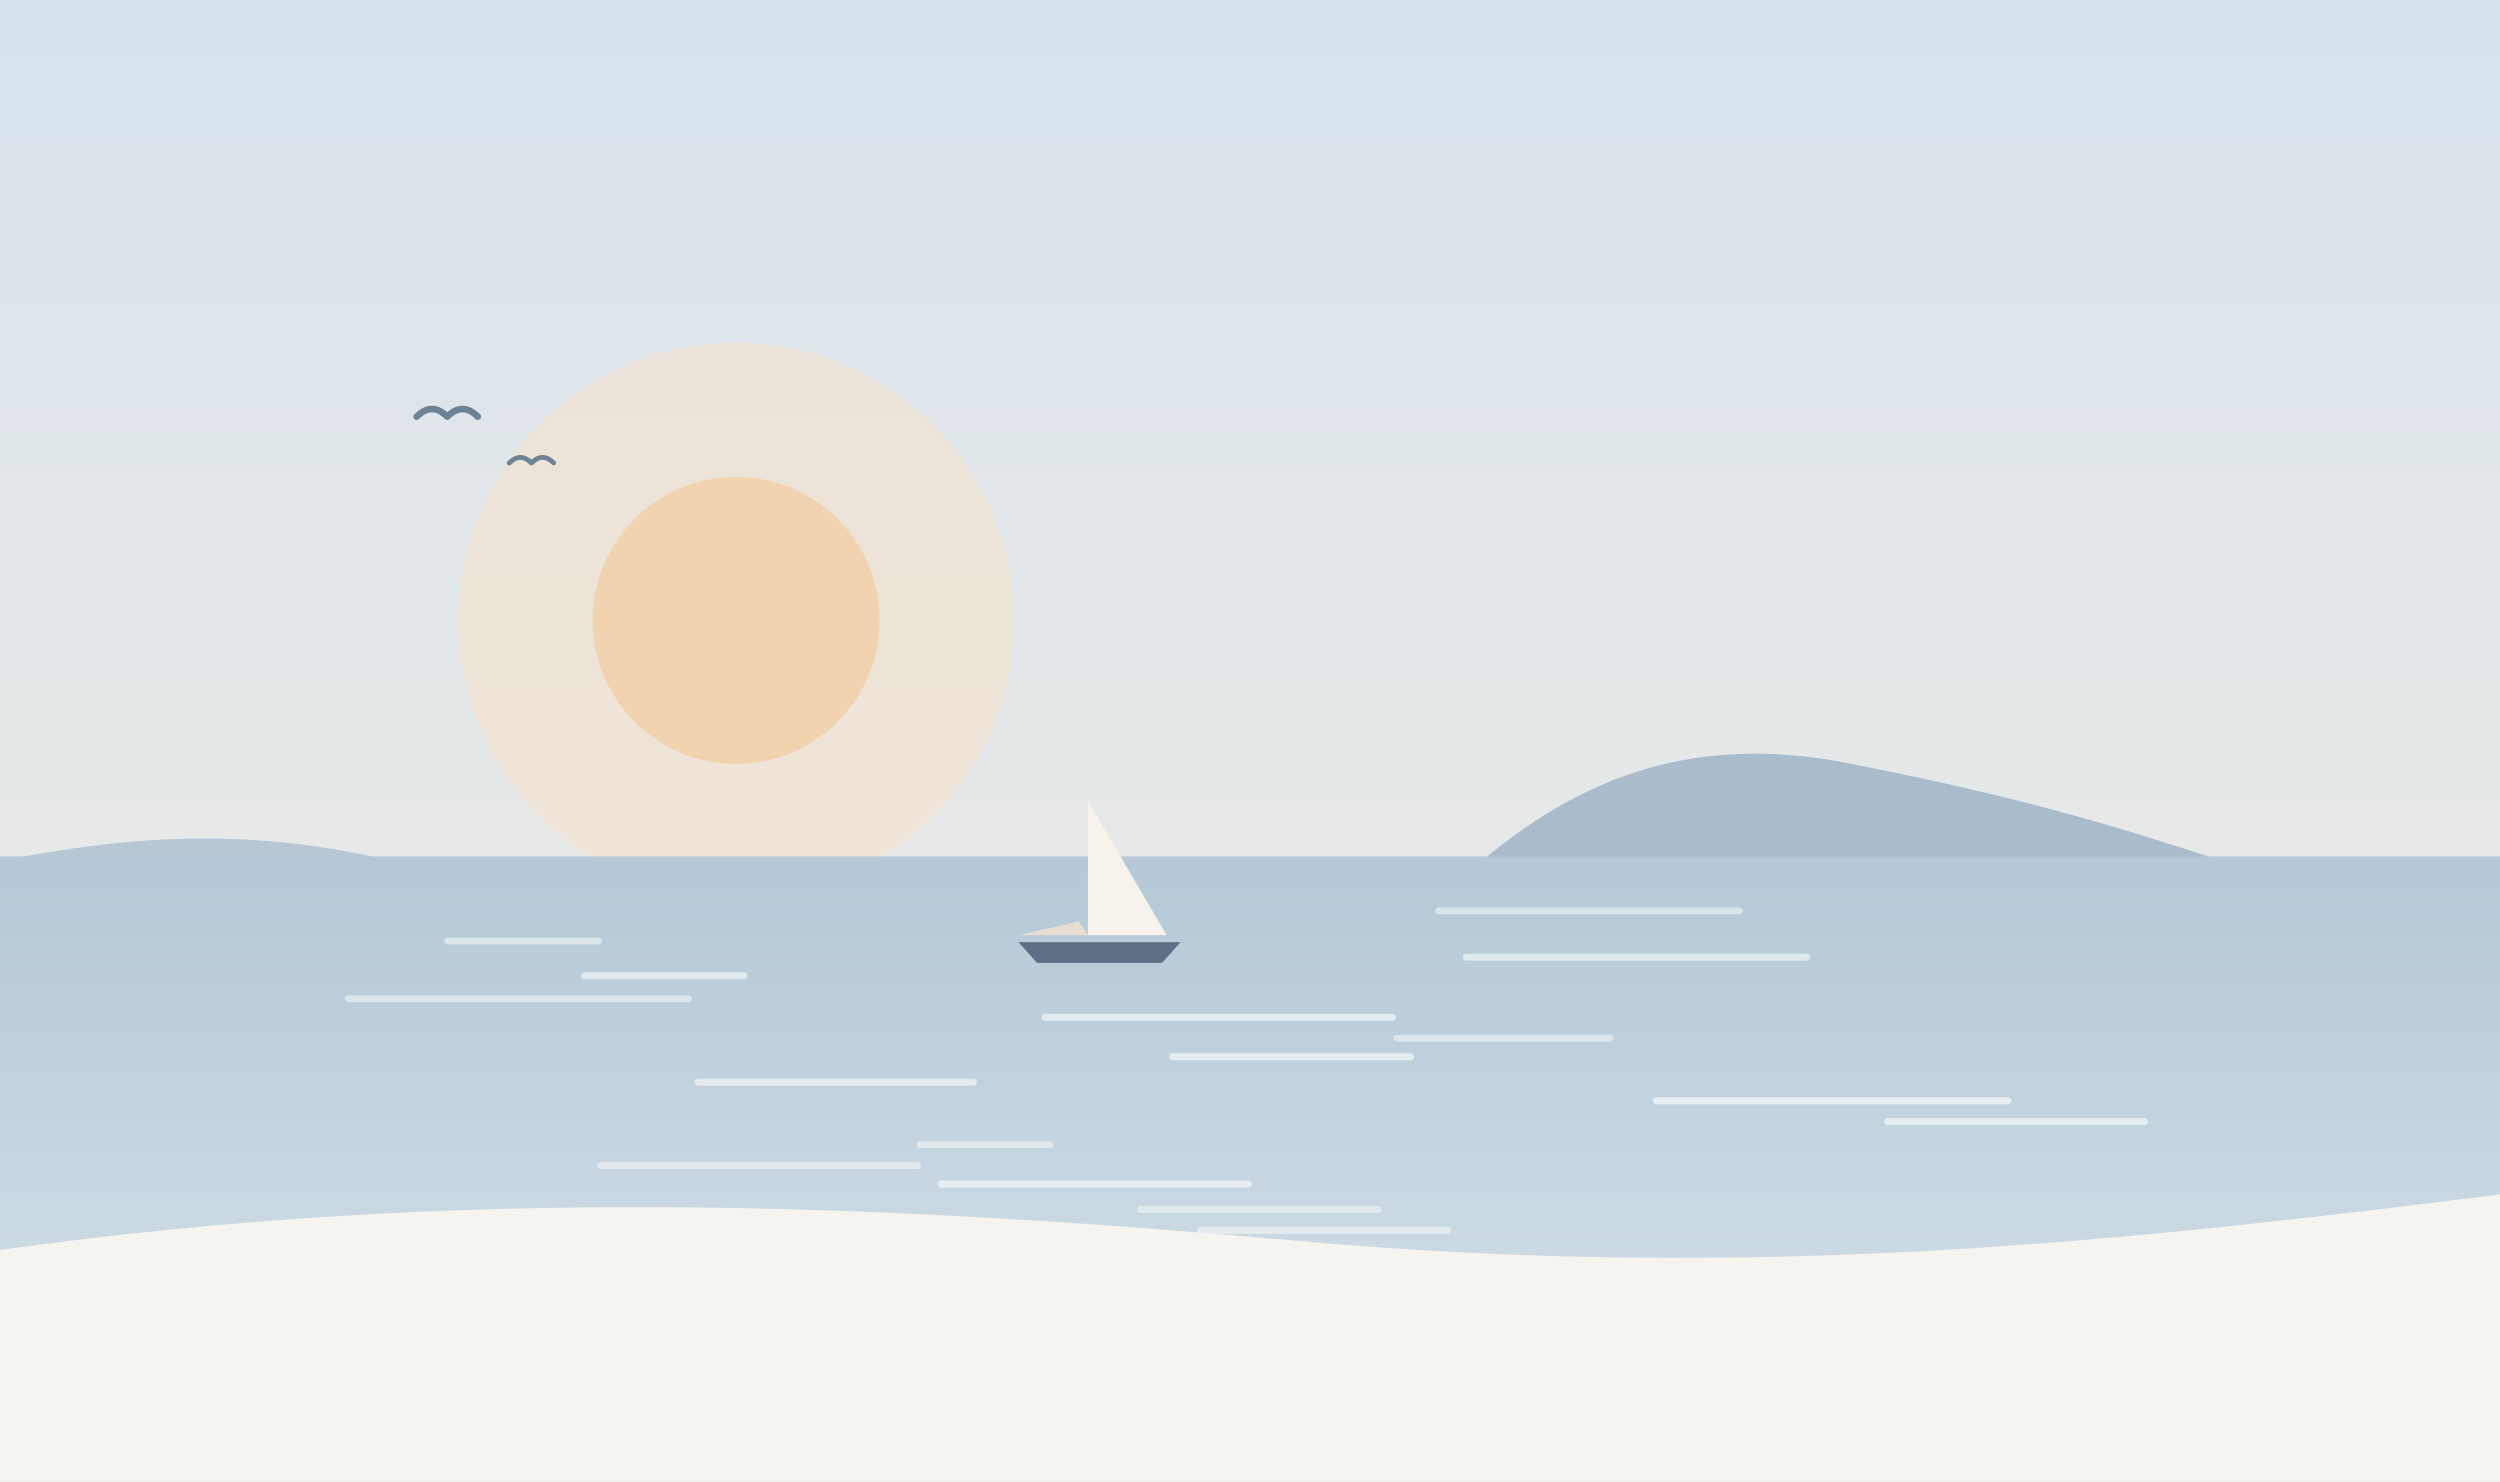
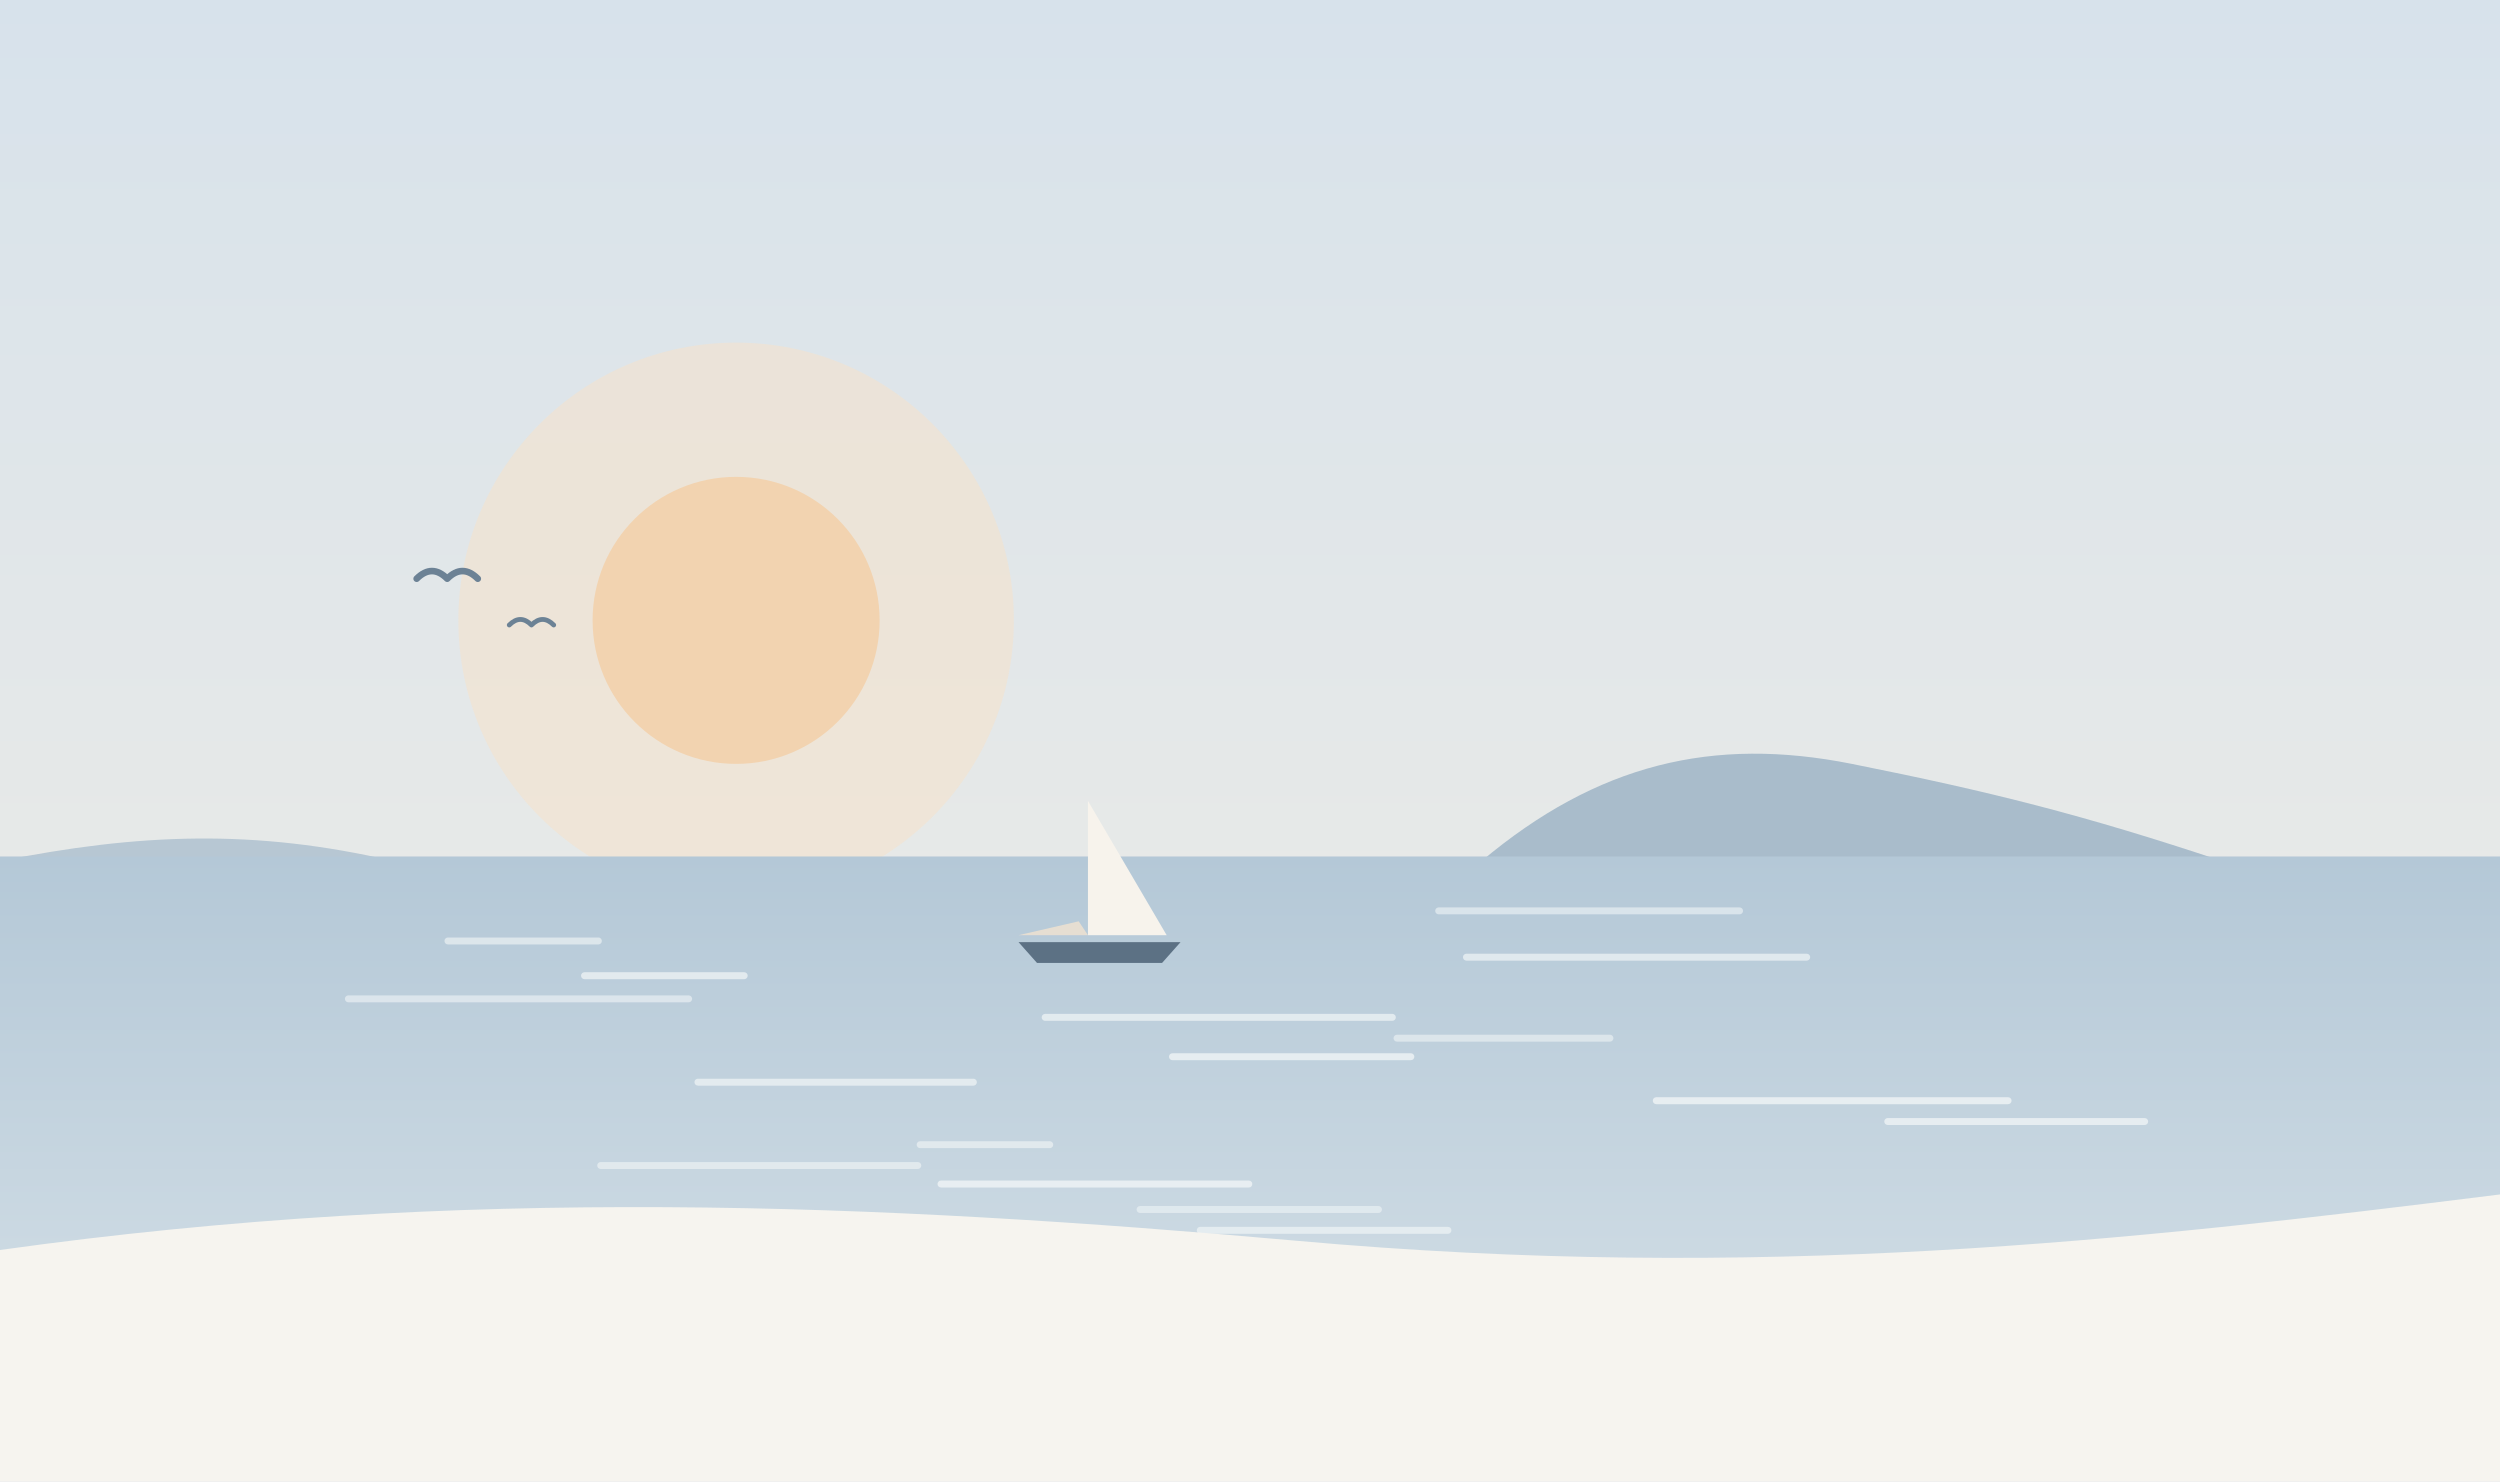
<svg xmlns="http://www.w3.org/2000/svg" viewBox="0 0 1080 640" width="1080" height="640">
  <defs>
    <linearGradient id="sky" x1="0" y1="0" x2="0" y2="1">
      <stop offset="0" stop-color="#D7E2EB" />
      <stop offset="1" stop-color="#F2EEE6" />
    </linearGradient>
    <linearGradient id="sea" x1="0" y1="0" x2="0" y2="1">
      <stop offset="0" stop-color="#B4C8D7" />
      <stop offset="1" stop-color="#D9E3E9" />
    </linearGradient>
  </defs>
  <rect width="1080" height="640" fill="url(#sky)" />
  <circle cx="318" cy="268" r="120" fill="#F5E2CB" opacity=".55" />
  <circle cx="318" cy="268" r="62" fill="#F2D3B0" />
  <path d="M640 372 C 690 330 740 318 800 330 C 860 342 900 352 960 372 Z" fill="#A9BCCB" />
  <path d="M0 372 C 60 360 110 358 170 372 Z" fill="#B7C7D3" />
  <rect x="0" y="370" width="1080" height="270" fill="url(#sea)" />
  <rect x="620" y="392" width="133" height="3" rx="1.5" fill="#EEF3F5" opacity="0.62" />
  <rect x="192" y="405" width="68" height="3" rx="1.5" fill="#EEF3F5" opacity="0.66" />
  <rect x="632" y="412" width="150" height="3" rx="1.5" fill="#EEF3F5" opacity="0.74" />
  <rect x="251" y="420" width="72" height="3" rx="1.5" fill="#EEF3F5" opacity="0.76" />
  <rect x="149" y="430" width="150" height="3" rx="1.5" fill="#EEF3F5" opacity="0.63" />
  <rect x="450" y="438" width="153" height="3" rx="1.5" fill="#EEF3F5" opacity="0.76" />
  <rect x="602" y="447" width="95" height="3" rx="1.5" fill="#EEF3F5" opacity="0.61" />
  <rect x="505" y="455" width="106" height="3" rx="1.5" fill="#EEF3F5" opacity="0.82" />
  <rect x="300" y="466" width="122" height="3" rx="1.5" fill="#EEF3F5" opacity="0.76" />
  <rect x="714" y="474" width="155" height="3" rx="1.5" fill="#EEF3F5" opacity="0.83" />
  <rect x="814" y="483" width="114" height="3" rx="1.5" fill="#EEF3F5" opacity="0.81" />
  <rect x="396" y="493" width="59" height="3" rx="1.5" fill="#EEF3F5" opacity="0.67" />
  <rect x="258" y="502" width="140" height="3" rx="1.5" fill="#EEF3F5" opacity="0.66" />
  <rect x="405" y="510" width="136" height="3" rx="1.5" fill="#EEF3F5" opacity="0.83" />
  <rect x="491" y="521" width="106" height="3" rx="1.5" fill="#EEF3F5" opacity="0.62" />
  <rect x="517" y="530" width="110" height="3" rx="1.5" fill="#EEF3F5" opacity="0.74" />
  <g transform="translate(470 404)">
    <path d="M0 0 L0 -58 L34 0 Z" fill="#F7F3EC" />
    <path d="M-4 -6 L-30 0 L0 0 Z" fill="#E6DED2" />
    <path d="M-30 3 L40 3 L32 12 L-22 12 Z" fill="#5C7184" />
  </g>
-   <path d="M180 180 q6.6 -6.6 13.2 0 q6.6 -6.6 13.2 0" fill="none" stroke="#6C8295" stroke-width="2.86" stroke-linecap="round" stroke-linejoin="round" />
-   <path d="M220 200 q4.8 -4.8 9.6 0 q4.8 -4.8 9.6 0" fill="none" stroke="#6C8295" stroke-width="2.08" stroke-linecap="round" stroke-linejoin="round" />
+   <path d="M180 250 q6.6 -6.6 13.2 0 q6.6 -6.6 13.2 0" fill="none" stroke="#6C8295" stroke-width="2.86" stroke-linecap="round" stroke-linejoin="round" />
+   <path d="M220 270 q4.8 -4.8 9.6 0 q4.8 -4.8 9.6 0" fill="none" stroke="#6C8295" stroke-width="2.08" stroke-linecap="round" stroke-linejoin="round" />
  <path d="M0 540 C 200 512 380 520 560 536 C 760 554 920 536 1080 516 L1080 640 L0 640 Z" fill="#F6F4EF" />
</svg>
